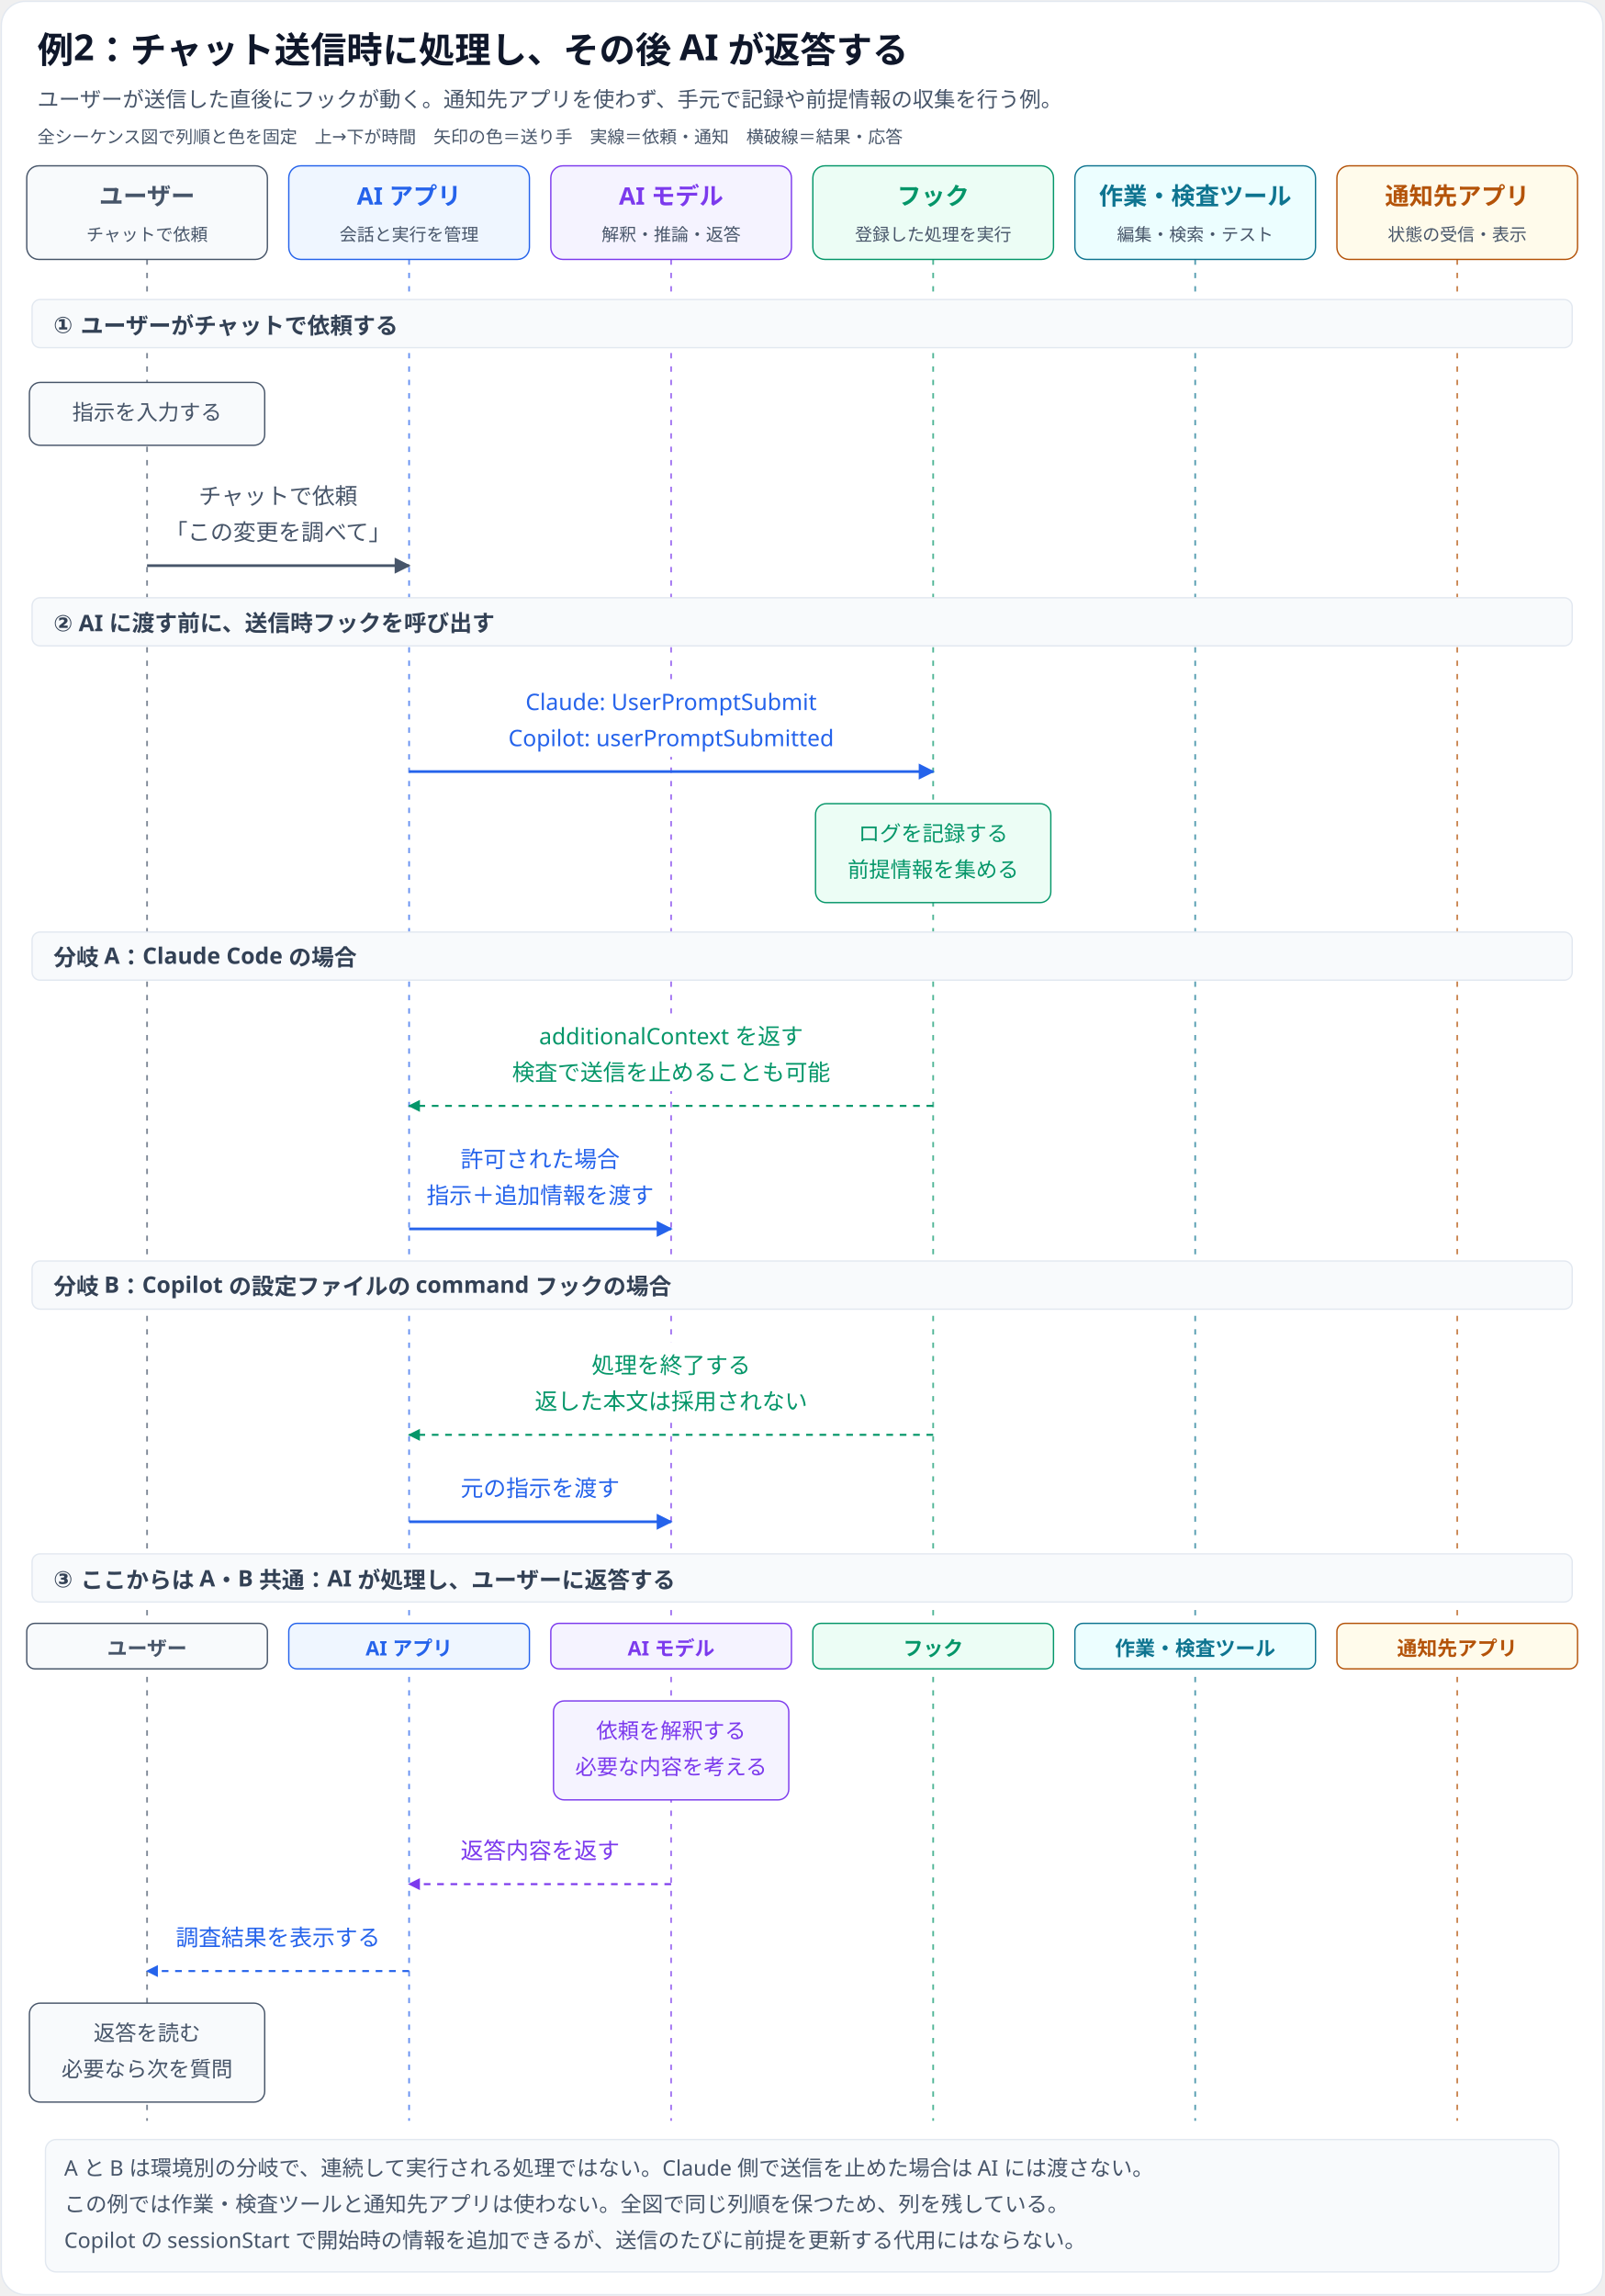
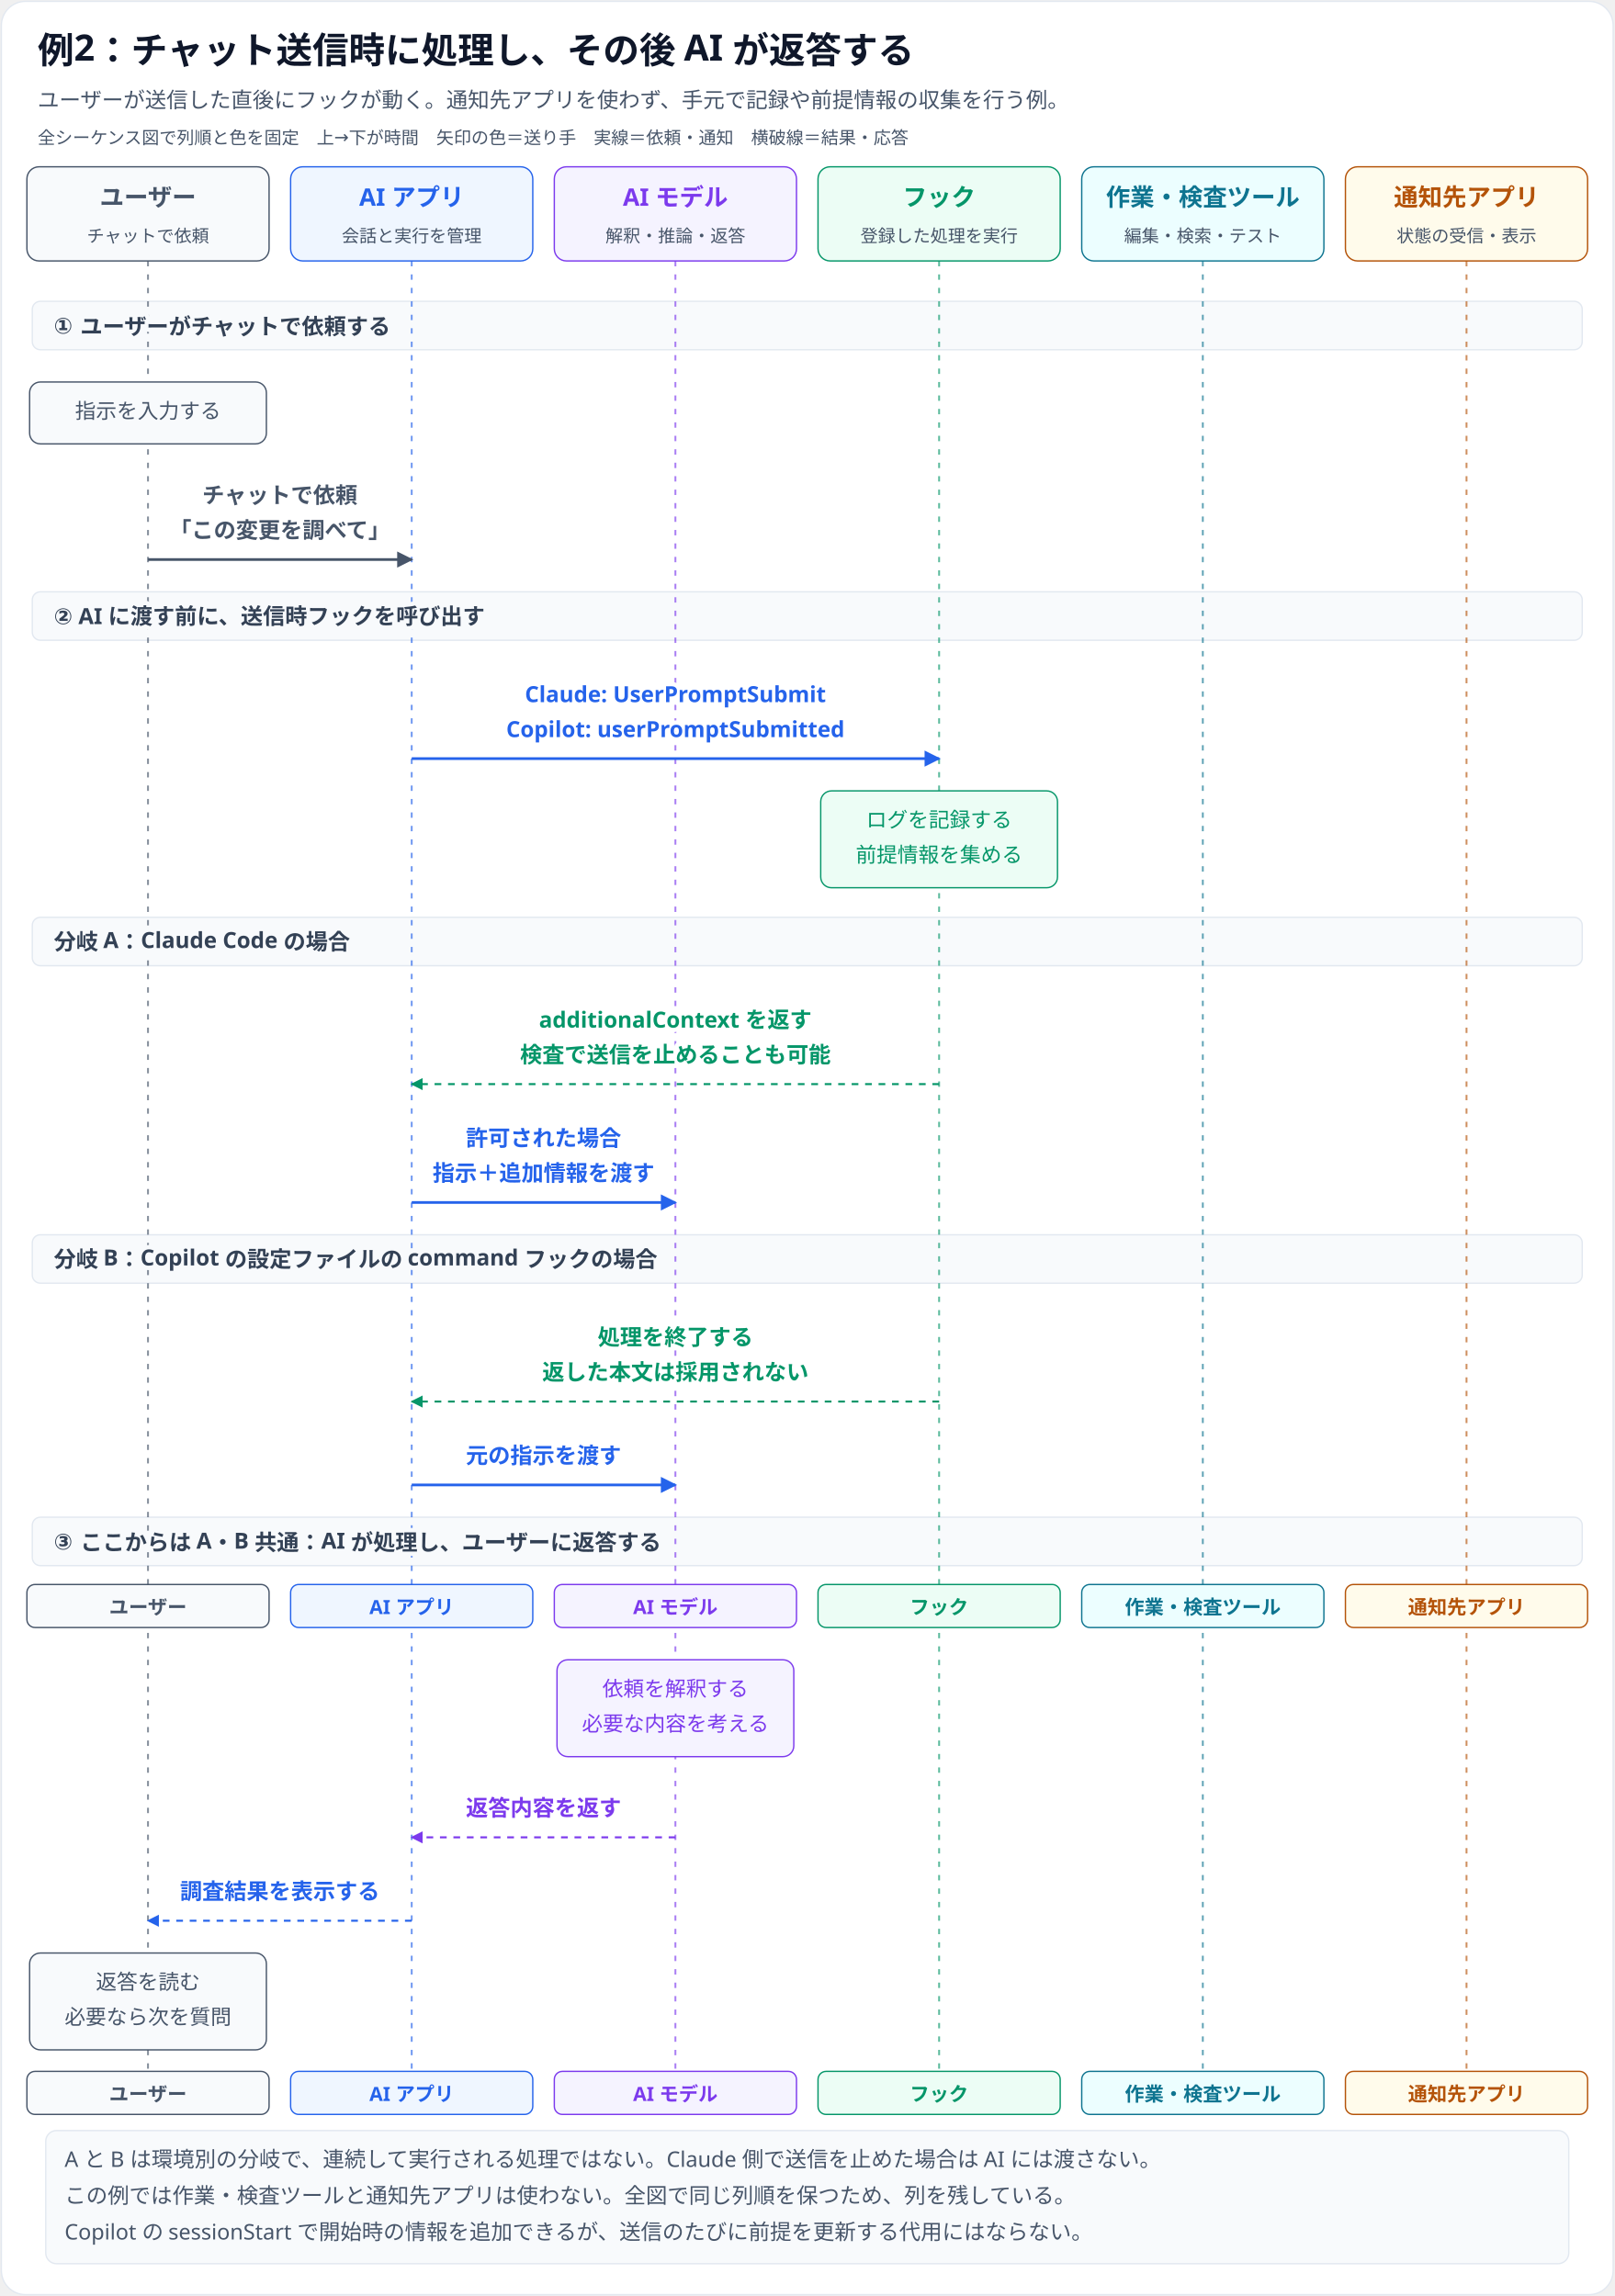
- <svg xmlns="http://www.w3.org/2000/svg" viewBox="0 0 1200 1717" role="img" aria-labelledby="title desc" font-family="'Noto Sans JP', 'Yu Gothic UI', Meiryo, sans-serif">
+ <svg xmlns="http://www.w3.org/2000/svg" viewBox="0 0 1200 1707" role="img" aria-labelledby="title desc" font-family="'Noto Sans JP', 'Yu Gothic UI', Meiryo, sans-serif">
  <defs>
    <marker id="arrow-user" viewBox="0 0 10 10" refX="9" refY="5" markerWidth="6" markerHeight="6" orient="auto">
      <path d="M0 0 L10 5 L0 10 Z" fill="#475569" />
    </marker>
    <marker id="arrow-host" viewBox="0 0 10 10" refX="9" refY="5" markerWidth="6" markerHeight="6" orient="auto">
      <path d="M0 0 L10 5 L0 10 Z" fill="#2563eb" />
    </marker>
    <marker id="arrow-model" viewBox="0 0 10 10" refX="9" refY="5" markerWidth="6" markerHeight="6" orient="auto">
      <path d="M0 0 L10 5 L0 10 Z" fill="#7c3aed" />
    </marker>
    <marker id="arrow-hook" viewBox="0 0 10 10" refX="9" refY="5" markerWidth="6" markerHeight="6" orient="auto">
      <path d="M0 0 L10 5 L0 10 Z" fill="#059669" />
    </marker>
    <marker id="arrow-tool" viewBox="0 0 10 10" refX="9" refY="5" markerWidth="6" markerHeight="6" orient="auto">
      <path d="M0 0 L10 5 L0 10 Z" fill="#0e7490" />
    </marker>
    <marker id="arrow-app" viewBox="0 0 10 10" refX="9" refY="5" markerWidth="6" markerHeight="6" orient="auto">
      <path d="M0 0 L10 5 L0 10 Z" fill="#b45309" />
    </marker>
  </defs>
-   <rect x="1" y="1" width="1198" height="1715" rx="18" fill="#fff" stroke="#e2e8f0" />
+   <rect x="1" y="1" width="1198" height="1705" rx="18" fill="#fff" stroke="#e2e8f0" />
  <text x="28" y="47" font-size="27" font-weight="700" fill="#0f172a" text-anchor="start">例2：チャット送信時に処理し、その後 AI が返答する</text>
  <text x="28" y="80" font-size="16" font-weight="400" fill="#475569" text-anchor="start">ユーザーが送信した直後にフックが動く。通知先アプリを使わず、手元で記録や前提情報の収集を行う例。</text>
  <text x="28" y="107" font-size="13" font-weight="400" fill="#475569" text-anchor="start">全シーケンス図で列順と色を固定　上→下が時間　矢印の色＝送り手　実線＝依頼・通知　横破線＝結果・応答</text>
+   <rect x="24" y="224" width="1152" height="36" rx="6" fill="#f8fafc" stroke="#e2e8f0" />
+   <rect x="24" y="440" width="1152" height="36" rx="6" fill="#f8fafc" stroke="#e2e8f0" />
+   <rect x="24" y="682" width="1152" height="36" rx="6" fill="#f8fafc" stroke="#e2e8f0" />
+   <rect x="24" y="918" width="1152" height="36" rx="6" fill="#f8fafc" stroke="#e2e8f0" />
+   <rect x="24" y="1128" width="1152" height="36" rx="6" fill="#f8fafc" stroke="#e2e8f0" />
  <g data-participant="user">
-     <line x1="110" y1="194" x2="110" y2="1586" stroke="#475569" stroke-width="1.3" stroke-dasharray="4 6" opacity="0.7" />
+     <line x1="110" y1="194" x2="110" y2="1540" stroke="#475569" stroke-width="1.4" stroke-dasharray="4 6" opacity="0.65" />
    <rect x="20" y="124" width="180" height="70" rx="9" fill="#f8fafc" stroke="#475569" />
    <text x="110" y="153" font-size="18" font-weight="700" fill="#475569" text-anchor="middle">ユーザー</text>
    <text x="110" y="180" font-size="13" font-weight="400" fill="#475569" text-anchor="middle">チャットで依頼</text>
  </g>
  <g data-participant="host">
-     <line x1="306" y1="194" x2="306" y2="1586" stroke="#2563eb" stroke-width="1.3" stroke-dasharray="4 6" opacity="0.7" />
+     <line x1="306" y1="194" x2="306" y2="1540" stroke="#2563eb" stroke-width="1.4" stroke-dasharray="4 6" opacity="0.65" />
    <rect x="216" y="124" width="180" height="70" rx="9" fill="#eff6ff" stroke="#2563eb" />
    <text x="306" y="153" font-size="18" font-weight="700" fill="#2563eb" text-anchor="middle">AI アプリ</text>
    <text x="306" y="180" font-size="13" font-weight="400" fill="#475569" text-anchor="middle">会話と実行を管理</text>
  </g>
  <g data-participant="model">
-     <line x1="502" y1="194" x2="502" y2="1586" stroke="#7c3aed" stroke-width="1.3" stroke-dasharray="4 6" opacity="0.7" />
+     <line x1="502" y1="194" x2="502" y2="1540" stroke="#7c3aed" stroke-width="1.4" stroke-dasharray="4 6" opacity="0.65" />
    <rect x="412" y="124" width="180" height="70" rx="9" fill="#f5f3ff" stroke="#7c3aed" />
    <text x="502" y="153" font-size="18" font-weight="700" fill="#7c3aed" text-anchor="middle">AI モデル</text>
    <text x="502" y="180" font-size="13" font-weight="400" fill="#475569" text-anchor="middle">解釈・推論・返答</text>
  </g>
  <g data-participant="hook">
-     <line x1="698" y1="194" x2="698" y2="1586" stroke="#059669" stroke-width="1.3" stroke-dasharray="4 6" opacity="0.7" />
+     <line x1="698" y1="194" x2="698" y2="1540" stroke="#059669" stroke-width="1.4" stroke-dasharray="4 6" opacity="0.65" />
    <rect x="608" y="124" width="180" height="70" rx="9" fill="#ecfdf5" stroke="#059669" />
    <text x="698" y="153" font-size="18" font-weight="700" fill="#059669" text-anchor="middle">フック</text>
    <text x="698" y="180" font-size="13" font-weight="400" fill="#475569" text-anchor="middle">登録した処理を実行</text>
  </g>
  <g data-participant="tool">
-     <line x1="894" y1="194" x2="894" y2="1586" stroke="#0e7490" stroke-width="1.3" stroke-dasharray="4 6" opacity="0.7" />
+     <line x1="894" y1="194" x2="894" y2="1540" stroke="#0e7490" stroke-width="1.4" stroke-dasharray="4 6" opacity="0.65" />
    <rect x="804" y="124" width="180" height="70" rx="9" fill="#ecfeff" stroke="#0e7490" />
    <text x="894" y="153" font-size="18" font-weight="700" fill="#0e7490" text-anchor="middle">作業・検査ツール</text>
    <text x="894" y="180" font-size="13" font-weight="400" fill="#475569" text-anchor="middle">編集・検索・テスト</text>
  </g>
  <g data-participant="app">
-     <line x1="1090" y1="194" x2="1090" y2="1586" stroke="#b45309" stroke-width="1.3" stroke-dasharray="4 6" opacity="0.7" />
+     <line x1="1090" y1="194" x2="1090" y2="1540" stroke="#b45309" stroke-width="1.4" stroke-dasharray="4 6" opacity="0.65" />
    <rect x="1000" y="124" width="180" height="70" rx="9" fill="#fffbeb" stroke="#b45309" />
    <text x="1090" y="153" font-size="18" font-weight="700" fill="#b45309" text-anchor="middle">通知先アプリ</text>
    <text x="1090" y="180" font-size="13" font-weight="400" fill="#475569" text-anchor="middle">状態の受信・表示</text>
  </g>
-   <rect x="24" y="224" width="1152" height="36" rx="6" fill="#f8fafc" stroke="#e2e8f0" />
-   <text x="40" y="249" font-size="17" font-weight="700" fill="#334155" text-anchor="start">① ユーザーがチャットで依頼する</text>
-   <rect x="22" y="286" width="176" height="47" rx="8" fill="#f8fafc" stroke="#475569" />
-   <text x="110" y="314" font-size="16" font-weight="500" fill="#475569" text-anchor="middle">指示を入力する</text>
-   <rect x="118" y="354" width="180" height="58" rx="4" fill="#fff" stroke="none" />
-   <text x="208" y="377" font-size="17" font-weight="500" fill="#475569" text-anchor="middle">チャットで依頼</text>
-   <text x="208" y="404" font-size="17" font-weight="500" fill="#475569" text-anchor="middle">「この変更を調べて」</text>
-   <line x1="110" y1="423" x2="306" y2="423" stroke="#475569" stroke-width="2" marker-end="url(#arrow-user)" />
-   <rect x="24" y="447" width="1152" height="36" rx="6" fill="#f8fafc" stroke="#e2e8f0" />
-   <text x="40" y="472" font-size="17" font-weight="700" fill="#334155" text-anchor="start">② AI に渡す前に、送信時フックを呼び出す</text>
-   <rect x="314" y="508" width="376" height="58" rx="4" fill="#fff" stroke="none" />
-   <text x="502" y="531" font-size="17" font-weight="500" fill="#2563eb" text-anchor="middle">Claude: UserPromptSubmit</text>
-   <text x="502" y="558" font-size="17" font-weight="500" fill="#2563eb" text-anchor="middle">Copilot: userPromptSubmitted</text>
-   <line x1="306" y1="577" x2="698" y2="577" stroke="#2563eb" stroke-width="2" marker-end="url(#arrow-host)" />
-   <rect x="610" y="601" width="176" height="74" rx="8" fill="#ecfdf5" stroke="#059669" />
-   <text x="698" y="629" font-size="16" font-weight="500" fill="#059669" text-anchor="middle">ログを記録する</text>
-   <text x="698" y="656" font-size="16" font-weight="500" fill="#059669" text-anchor="middle">前提情報を集める</text>
-   <rect x="24" y="697" width="1152" height="36" rx="6" fill="#f8fafc" stroke="#e2e8f0" />
-   <text x="40" y="722" font-size="17" font-weight="700" fill="#334155" text-anchor="start">分岐 A：Claude Code の場合</text>
-   <rect x="314" y="758" width="376" height="58" rx="4" fill="#fff" stroke="none" />
-   <text x="502" y="781" font-size="17" font-weight="500" fill="#059669" text-anchor="middle">additionalContext を返す</text>
-   <text x="502" y="808" font-size="17" font-weight="500" fill="#059669" text-anchor="middle">検査で送信を止めることも可能</text>
-   <line x1="698" y1="827" x2="306" y2="827" stroke="#059669" stroke-width="1.5" stroke-dasharray="5 5" marker-end="url(#arrow-hook)" />
-   <rect x="314" y="850" width="180" height="58" rx="4" fill="#fff" stroke="none" />
-   <text x="404" y="873" font-size="17" font-weight="500" fill="#2563eb" text-anchor="middle">許可された場合</text>
-   <text x="404" y="900" font-size="17" font-weight="500" fill="#2563eb" text-anchor="middle">指示＋追加情報を渡す</text>
-   <line x1="306" y1="919" x2="502" y2="919" stroke="#2563eb" stroke-width="2" marker-end="url(#arrow-host)" />
-   <rect x="24" y="943" width="1152" height="36" rx="6" fill="#f8fafc" stroke="#e2e8f0" />
-   <text x="40" y="968" font-size="17" font-weight="700" fill="#334155" text-anchor="start">分岐 B：Copilot の設定ファイルの command フックの場合</text>
-   <rect x="314" y="1004" width="376" height="58" rx="4" fill="#fff" stroke="none" />
-   <text x="502" y="1027" font-size="17" font-weight="500" fill="#059669" text-anchor="middle">処理を終了する</text>
-   <text x="502" y="1054" font-size="17" font-weight="500" fill="#059669" text-anchor="middle">返した本文は採用されない</text>
-   <line x1="698" y1="1073" x2="306" y2="1073" stroke="#059669" stroke-width="1.5" stroke-dasharray="5 5" marker-end="url(#arrow-hook)" />
-   <rect x="314" y="1096" width="180" height="31" rx="4" fill="#fff" stroke="none" />
-   <text x="404" y="1119" font-size="17" font-weight="500" fill="#2563eb" text-anchor="middle">元の指示を渡す</text>
-   <line x1="306" y1="1138" x2="502" y2="1138" stroke="#2563eb" stroke-width="2" marker-end="url(#arrow-host)" />
-   <rect x="24" y="1162" width="1152" height="36" rx="6" fill="#f8fafc" stroke="#e2e8f0" />
-   <text x="40" y="1187" font-size="17" font-weight="700" fill="#334155" text-anchor="start">③ ここからは A・B 共通：AI が処理し、ユーザーに返答する</text>
-   <rect x="20" y="1214" width="180" height="34" rx="6" fill="#f8fafc" stroke="#475569" />
-   <text x="110" y="1238" font-size="15" font-weight="700" fill="#475569" text-anchor="middle">ユーザー</text>
-   <rect x="216" y="1214" width="180" height="34" rx="6" fill="#eff6ff" stroke="#2563eb" />
-   <text x="306" y="1238" font-size="15" font-weight="700" fill="#2563eb" text-anchor="middle">AI アプリ</text>
-   <rect x="412" y="1214" width="180" height="34" rx="6" fill="#f5f3ff" stroke="#7c3aed" />
-   <text x="502" y="1238" font-size="15" font-weight="700" fill="#7c3aed" text-anchor="middle">AI モデル</text>
-   <rect x="608" y="1214" width="180" height="34" rx="6" fill="#ecfdf5" stroke="#059669" />
-   <text x="698" y="1238" font-size="15" font-weight="700" fill="#059669" text-anchor="middle">フック</text>
-   <rect x="804" y="1214" width="180" height="34" rx="6" fill="#ecfeff" stroke="#0e7490" />
-   <text x="894" y="1238" font-size="15" font-weight="700" fill="#0e7490" text-anchor="middle">作業・検査ツール</text>
-   <rect x="1000" y="1214" width="180" height="34" rx="6" fill="#fffbeb" stroke="#b45309" />
-   <text x="1090" y="1238" font-size="15" font-weight="700" fill="#b45309" text-anchor="middle">通知先アプリ</text>
-   <rect x="414" y="1272" width="176" height="74" rx="8" fill="#f5f3ff" stroke="#7c3aed" />
-   <text x="502" y="1300" font-size="16" font-weight="500" fill="#7c3aed" text-anchor="middle">依頼を解釈する</text>
-   <text x="502" y="1327" font-size="16" font-weight="500" fill="#7c3aed" text-anchor="middle">必要な内容を考える</text>
-   <rect x="314" y="1367" width="180" height="31" rx="4" fill="#fff" stroke="none" />
-   <text x="404" y="1390" font-size="17" font-weight="500" fill="#7c3aed" text-anchor="middle">返答内容を返す</text>
-   <line x1="502" y1="1409" x2="306" y2="1409" stroke="#7c3aed" stroke-width="1.5" stroke-dasharray="5 5" marker-end="url(#arrow-model)" />
-   <rect x="118" y="1432" width="180" height="31" rx="4" fill="#fff" stroke="none" />
-   <text x="208" y="1455" font-size="17" font-weight="500" fill="#2563eb" text-anchor="middle">調査結果を表示する</text>
-   <line x1="306" y1="1474" x2="110" y2="1474" stroke="#2563eb" stroke-width="1.5" stroke-dasharray="5 5" marker-end="url(#arrow-host)" />
-   <rect x="22" y="1498" width="176" height="74" rx="8" fill="#f8fafc" stroke="#475569" />
-   <text x="110" y="1526" font-size="16" font-weight="500" fill="#475569" text-anchor="middle">返答を読む</text>
-   <text x="110" y="1553" font-size="16" font-weight="500" fill="#475569" text-anchor="middle">必要なら次を質問</text>
-   <rect x="34" y="1600" width="1132" height="99" rx="8" fill="#f8fafc" stroke="#e2e8f0" />
-   <text x="48" y="1627" font-size="16" font-weight="400" fill="#475569" text-anchor="start">A と B は環境別の分岐で、連続して実行される処理ではない。Claude 側で送信を止めた場合は AI には渡さない。</text>
-   <text x="48" y="1654" font-size="16" font-weight="400" fill="#475569" text-anchor="start">この例では作業・検査ツールと通知先アプリは使わない。全図で同じ列順を保つため、列を残している。</text>
-   <text x="48" y="1681" font-size="16" font-weight="400" fill="#475569" text-anchor="start">Copilot の sessionStart で開始時の情報を追加できるが、送信のたびに前提を更新する代用にはならない。</text>
+   <rect x="20" y="1540" width="180" height="32" rx="6" fill="#f8fafc" stroke="#475569" />
+   <text x="110" y="1562" font-size="14.5" font-weight="700" fill="#475569" text-anchor="middle">ユーザー</text>
+   <rect x="216" y="1540" width="180" height="32" rx="6" fill="#eff6ff" stroke="#2563eb" />
+   <text x="306" y="1562" font-size="14.5" font-weight="700" fill="#2563eb" text-anchor="middle">AI アプリ</text>
+   <rect x="412" y="1540" width="180" height="32" rx="6" fill="#f5f3ff" stroke="#7c3aed" />
+   <text x="502" y="1562" font-size="14.5" font-weight="700" fill="#7c3aed" text-anchor="middle">AI モデル</text>
+   <rect x="608" y="1540" width="180" height="32" rx="6" fill="#ecfdf5" stroke="#059669" />
+   <text x="698" y="1562" font-size="14.5" font-weight="700" fill="#059669" text-anchor="middle">フック</text>
+   <rect x="804" y="1540" width="180" height="32" rx="6" fill="#ecfeff" stroke="#0e7490" />
+   <text x="894" y="1562" font-size="14.5" font-weight="700" fill="#0e7490" text-anchor="middle">作業・検査ツール</text>
+   <rect x="1000" y="1540" width="180" height="32" rx="6" fill="#fffbeb" stroke="#b45309" />
+   <text x="1090" y="1562" font-size="14.5" font-weight="700" fill="#b45309" text-anchor="middle">通知先アプリ</text>
+   <text x="40" y="248" font-size="16.5" font-weight="700" text-anchor="start" fill="none" stroke="#f8fafc" stroke-width="6.5" stroke-linejoin="round" stroke-linecap="round">① ユーザーがチャットで依頼する</text>
+   <text x="40" y="248" font-size="16.5" font-weight="700" fill="#334155" text-anchor="start">① ユーザーがチャットで依頼する</text>
+   <rect x="22" y="284" width="176" height="46" rx="8" fill="#f8fafc" stroke="#475569" />
+   <text x="110" y="311" font-size="15.5" font-weight="500" fill="#475569" text-anchor="middle">指示を入力する</text>
+   <text x="208" y="374" font-size="16.5" font-weight="600" fill="#475569" text-anchor="middle">チャットで依頼</text>
+   <text x="208" y="400" font-size="16.5" font-weight="600" fill="#475569" text-anchor="middle">「この変更を調べて」</text>
+   <line x1="110" y1="416" x2="306" y2="416" stroke="#475569" stroke-width="2" marker-end="url(#arrow-user)" />
+   <text x="40" y="464" font-size="16.5" font-weight="700" text-anchor="start" fill="none" stroke="#f8fafc" stroke-width="6.5" stroke-linejoin="round" stroke-linecap="round">② AI に渡す前に、送信時フックを呼び出す</text>
+   <text x="40" y="464" font-size="16.5" font-weight="700" fill="#334155" text-anchor="start">② AI に渡す前に、送信時フックを呼び出す</text>
+   <text x="502" y="522" font-size="16.5" font-weight="600" text-anchor="middle" fill="none" stroke="#ffffff" stroke-width="6.5" stroke-linejoin="round" stroke-linecap="round">Claude: UserPromptSubmit</text>
+   <text x="502" y="522" font-size="16.5" font-weight="600" fill="#2563eb" text-anchor="middle">Claude: UserPromptSubmit</text>
+   <text x="502" y="548" font-size="16.5" font-weight="600" text-anchor="middle" fill="none" stroke="#ffffff" stroke-width="6.5" stroke-linejoin="round" stroke-linecap="round">Copilot: userPromptSubmitted</text>
+   <text x="502" y="548" font-size="16.5" font-weight="600" fill="#2563eb" text-anchor="middle">Copilot: userPromptSubmitted</text>
+   <line x1="306" y1="564" x2="698" y2="564" stroke="#2563eb" stroke-width="2" marker-end="url(#arrow-host)" />
+   <rect x="610" y="588" width="176" height="72" rx="8" fill="#ecfdf5" stroke="#059669" />
+   <text x="698" y="615" font-size="15.5" font-weight="500" fill="#059669" text-anchor="middle">ログを記録する</text>
+   <text x="698" y="641" font-size="15.5" font-weight="500" fill="#059669" text-anchor="middle">前提情報を集める</text>
+   <text x="40" y="706" font-size="16.5" font-weight="700" text-anchor="start" fill="none" stroke="#f8fafc" stroke-width="6.5" stroke-linejoin="round" stroke-linecap="round">分岐 A：Claude Code の場合</text>
+   <text x="40" y="706" font-size="16.5" font-weight="700" fill="#334155" text-anchor="start">分岐 A：Claude Code の場合</text>
+   <text x="502" y="764" font-size="16.5" font-weight="600" text-anchor="middle" fill="none" stroke="#ffffff" stroke-width="6.5" stroke-linejoin="round" stroke-linecap="round">additionalContext を返す</text>
+   <text x="502" y="764" font-size="16.5" font-weight="600" fill="#059669" text-anchor="middle">additionalContext を返す</text>
+   <text x="502" y="790" font-size="16.5" font-weight="600" text-anchor="middle" fill="none" stroke="#ffffff" stroke-width="6.5" stroke-linejoin="round" stroke-linecap="round">検査で送信を止めることも可能</text>
+   <text x="502" y="790" font-size="16.5" font-weight="600" fill="#059669" text-anchor="middle">検査で送信を止めることも可能</text>
+   <line x1="698" y1="806" x2="306" y2="806" stroke="#059669" stroke-width="1.5" stroke-dasharray="5 5" marker-end="url(#arrow-hook)" />
+   <text x="404" y="852" font-size="16.5" font-weight="600" fill="#2563eb" text-anchor="middle">許可された場合</text>
+   <text x="404" y="878" font-size="16.5" font-weight="600" fill="#2563eb" text-anchor="middle">指示＋追加情報を渡す</text>
+   <line x1="306" y1="894" x2="502" y2="894" stroke="#2563eb" stroke-width="2" marker-end="url(#arrow-host)" />
+   <text x="40" y="942" font-size="16.5" font-weight="700" text-anchor="start" fill="none" stroke="#f8fafc" stroke-width="6.5" stroke-linejoin="round" stroke-linecap="round">分岐 B：Copilot の設定ファイルの command フックの場合</text>
+   <text x="40" y="942" font-size="16.5" font-weight="700" fill="#334155" text-anchor="start">分岐 B：Copilot の設定ファイルの command フックの場合</text>
+   <text x="502" y="1000" font-size="16.5" font-weight="600" text-anchor="middle" fill="none" stroke="#ffffff" stroke-width="6.5" stroke-linejoin="round" stroke-linecap="round">処理を終了する</text>
+   <text x="502" y="1000" font-size="16.5" font-weight="600" fill="#059669" text-anchor="middle">処理を終了する</text>
+   <text x="502" y="1026" font-size="16.5" font-weight="600" text-anchor="middle" fill="none" stroke="#ffffff" stroke-width="6.5" stroke-linejoin="round" stroke-linecap="round">返した本文は採用されない</text>
+   <text x="502" y="1026" font-size="16.5" font-weight="600" fill="#059669" text-anchor="middle">返した本文は採用されない</text>
+   <line x1="698" y1="1042" x2="306" y2="1042" stroke="#059669" stroke-width="1.5" stroke-dasharray="5 5" marker-end="url(#arrow-hook)" />
+   <text x="404" y="1088" font-size="16.5" font-weight="600" fill="#2563eb" text-anchor="middle">元の指示を渡す</text>
+   <line x1="306" y1="1104" x2="502" y2="1104" stroke="#2563eb" stroke-width="2" marker-end="url(#arrow-host)" />
+   <text x="40" y="1152" font-size="16.5" font-weight="700" text-anchor="start" fill="none" stroke="#f8fafc" stroke-width="6.5" stroke-linejoin="round" stroke-linecap="round">③ ここからは A・B 共通：AI が処理し、ユーザーに返答する</text>
+   <text x="40" y="1152" font-size="16.5" font-weight="700" fill="#334155" text-anchor="start">③ ここからは A・B 共通：AI が処理し、ユーザーに返答する</text>
+   <rect x="20" y="1178" width="180" height="32" rx="6" fill="#f8fafc" stroke="#475569" />
+   <text x="110" y="1200" font-size="14.5" font-weight="700" fill="#475569" text-anchor="middle">ユーザー</text>
+   <rect x="216" y="1178" width="180" height="32" rx="6" fill="#eff6ff" stroke="#2563eb" />
+   <text x="306" y="1200" font-size="14.5" font-weight="700" fill="#2563eb" text-anchor="middle">AI アプリ</text>
+   <rect x="412" y="1178" width="180" height="32" rx="6" fill="#f5f3ff" stroke="#7c3aed" />
+   <text x="502" y="1200" font-size="14.5" font-weight="700" fill="#7c3aed" text-anchor="middle">AI モデル</text>
+   <rect x="608" y="1178" width="180" height="32" rx="6" fill="#ecfdf5" stroke="#059669" />
+   <text x="698" y="1200" font-size="14.5" font-weight="700" fill="#059669" text-anchor="middle">フック</text>
+   <rect x="804" y="1178" width="180" height="32" rx="6" fill="#ecfeff" stroke="#0e7490" />
+   <text x="894" y="1200" font-size="14.5" font-weight="700" fill="#0e7490" text-anchor="middle">作業・検査ツール</text>
+   <rect x="1000" y="1178" width="180" height="32" rx="6" fill="#fffbeb" stroke="#b45309" />
+   <text x="1090" y="1200" font-size="14.5" font-weight="700" fill="#b45309" text-anchor="middle">通知先アプリ</text>
+   <rect x="414" y="1234" width="176" height="72" rx="8" fill="#f5f3ff" stroke="#7c3aed" />
+   <text x="502" y="1261" font-size="15.5" font-weight="500" fill="#7c3aed" text-anchor="middle">依頼を解釈する</text>
+   <text x="502" y="1287" font-size="15.5" font-weight="500" fill="#7c3aed" text-anchor="middle">必要な内容を考える</text>
+   <text x="404" y="1350" font-size="16.5" font-weight="600" fill="#7c3aed" text-anchor="middle">返答内容を返す</text>
+   <line x1="502" y1="1366" x2="306" y2="1366" stroke="#7c3aed" stroke-width="1.5" stroke-dasharray="5 5" marker-end="url(#arrow-model)" />
+   <text x="208" y="1412" font-size="16.5" font-weight="600" fill="#2563eb" text-anchor="middle">調査結果を表示する</text>
+   <line x1="306" y1="1428" x2="110" y2="1428" stroke="#2563eb" stroke-width="1.5" stroke-dasharray="5 5" marker-end="url(#arrow-host)" />
+   <rect x="22" y="1452" width="176" height="72" rx="8" fill="#f8fafc" stroke="#475569" />
+   <text x="110" y="1479" font-size="15.5" font-weight="500" fill="#475569" text-anchor="middle">返答を読む</text>
+   <text x="110" y="1505" font-size="15.5" font-weight="500" fill="#475569" text-anchor="middle">必要なら次を質問</text>
+   <rect x="34" y="1584" width="1132" height="99" rx="8" fill="#f8fafc" stroke="#e2e8f0" />
+   <text x="48" y="1611" font-size="16" font-weight="400" fill="#475569" text-anchor="start">A と B は環境別の分岐で、連続して実行される処理ではない。Claude 側で送信を止めた場合は AI には渡さない。</text>
+   <text x="48" y="1638" font-size="16" font-weight="400" fill="#475569" text-anchor="start">この例では作業・検査ツールと通知先アプリは使わない。全図で同じ列順を保つため、列を残している。</text>
+   <text x="48" y="1665" font-size="16" font-weight="400" fill="#475569" text-anchor="start">Copilot の sessionStart で開始時の情報を追加できるが、送信のたびに前提を更新する代用にはならない。</text>
</svg>
